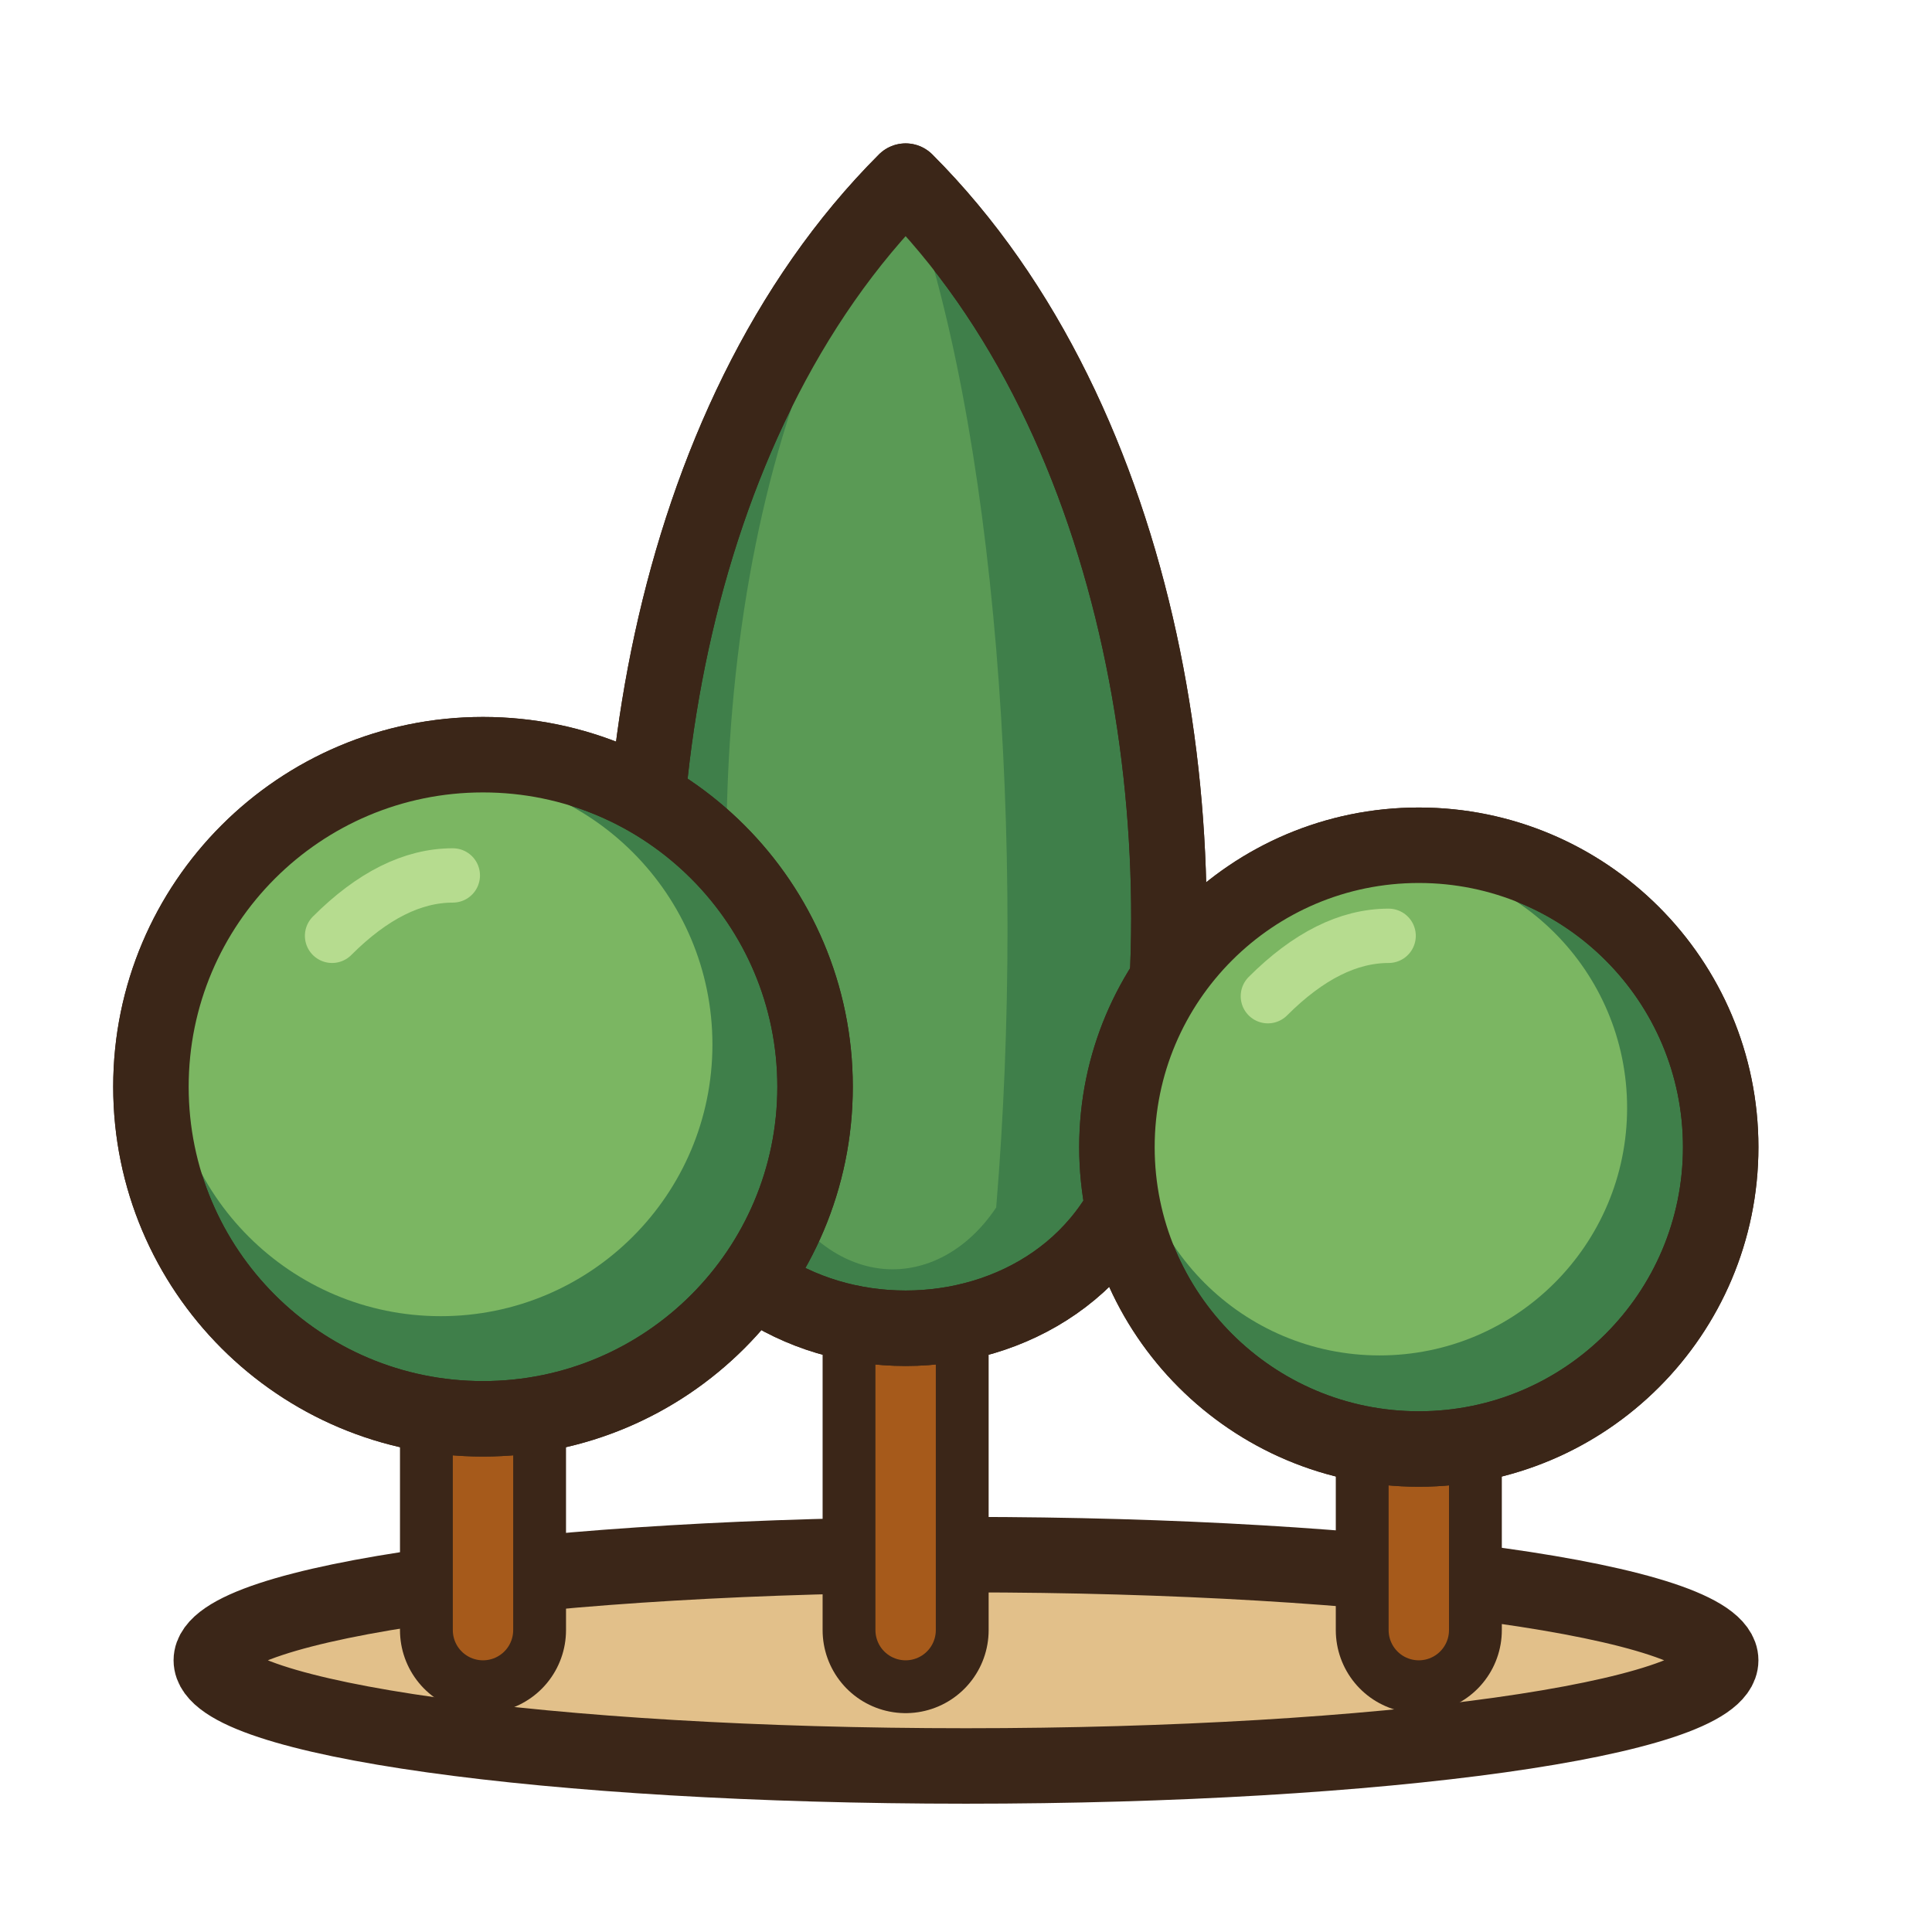
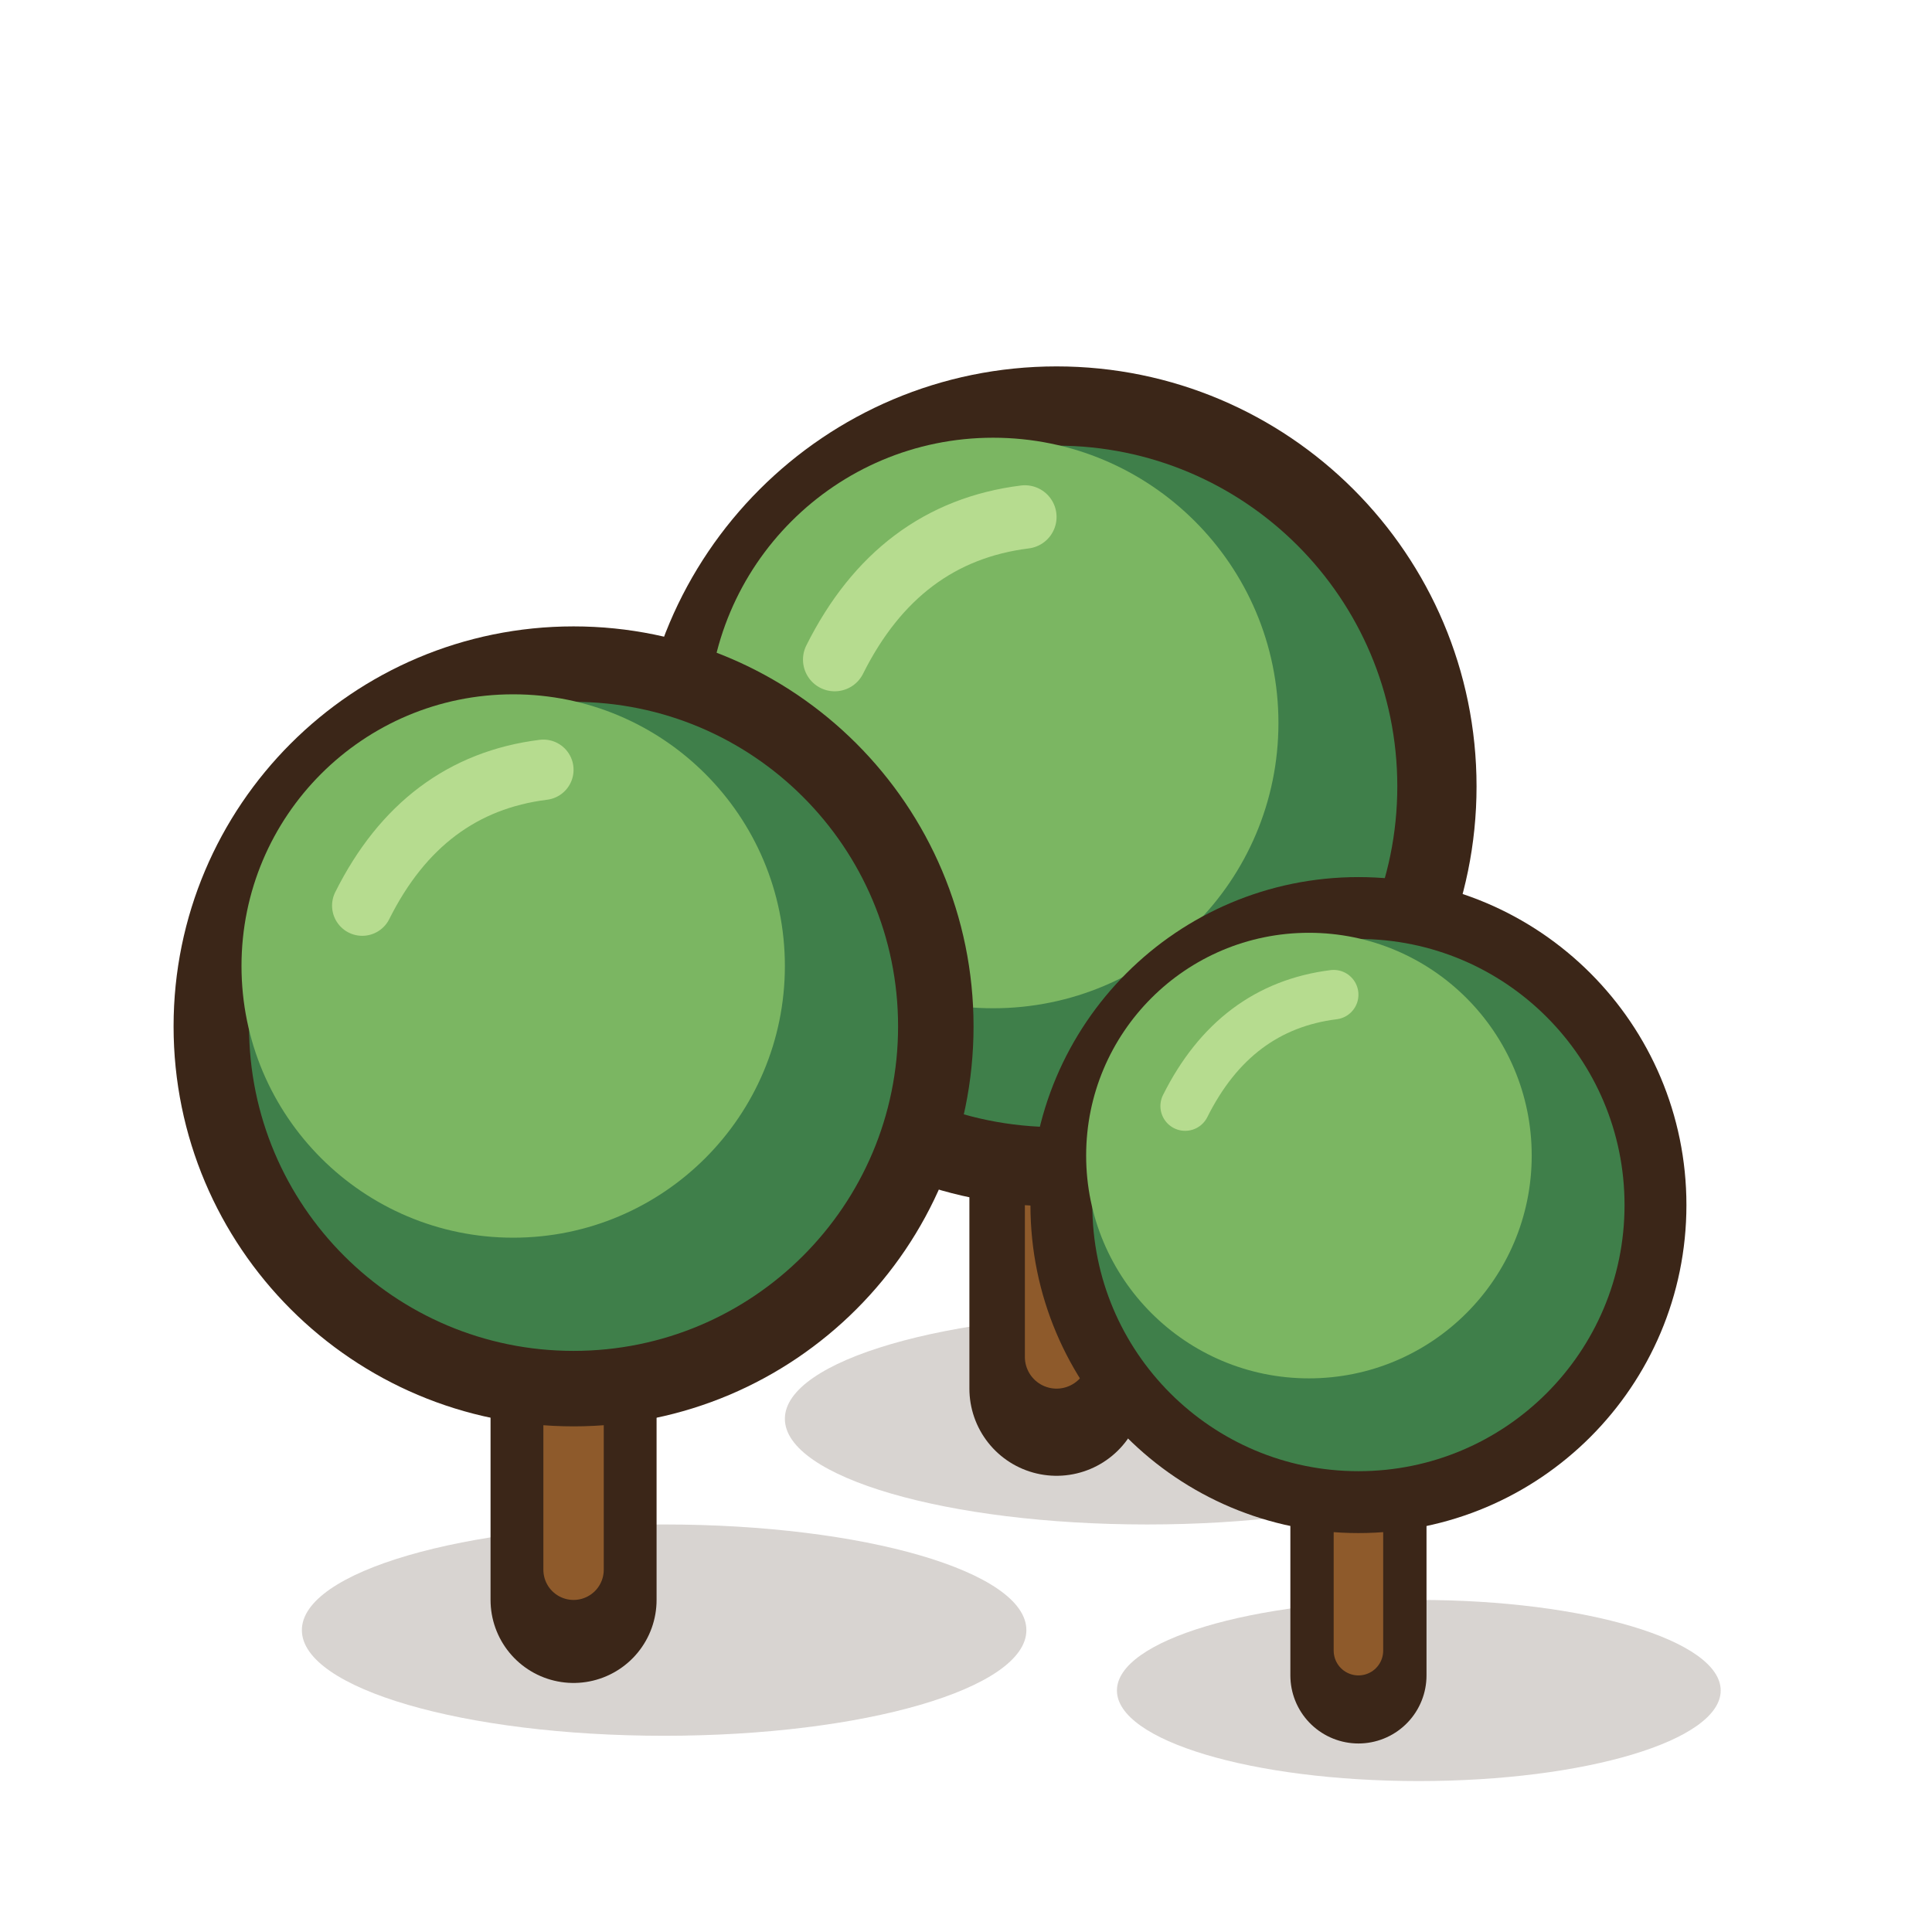
<svg xmlns="http://www.w3.org/2000/svg" viewBox="0 0 64 64">
-   <g stroke="#3b2618" stroke-width="2.5" stroke-linejoin="round" stroke-linecap="round">
-     <ellipse cx="32" cy="55" rx="25" ry="3.5" fill="#e2c08a" />
-     <path d="M30 54 V44" stroke-width="5.5" />
-     <path d="M30 54 V44" stroke="#a65a1b" stroke-width="2" />
-     <path d="M30 6 C38 14 40 28 38 38 C36 46 24 46 22 38 C20 28 22 14 30 6 Z" fill="#3f7f4a" />
-     <path d="M30 6 C24 14 23 28 25 38 C27 43 31 43 33 40 C34 28 33 14 30 6 Z" fill="#5a9a55" stroke="none" />
-     <path d="M30 6 C38 14 40 28 38 38 C36 46 24 46 22 38 C20 28 22 14 30 6 Z" fill="none" />
-     <path d="M16 54 V46 M47 54 V46" stroke-width="5.5" />
-     <path d="M16 54 V46 M47 54 V46" stroke="#a65a1b" stroke-width="2" />
-     <circle cx="16" cy="36" r="11" fill="#3f7f4a" />
-     <circle cx="14.6" cy="34.6" r="9" fill="#7bb662" stroke="none" />
-     <circle cx="16" cy="36" r="11" fill="none" />
-     <circle cx="47" cy="38" r="10" fill="#3f7f4a" />
-     <circle cx="45.7" cy="36.7" r="8.2" fill="#7bb662" stroke="none" />
-     <circle cx="47" cy="38" r="10" fill="none" />
-     <path d="M11 31 Q13 29 15 29 M42 33 Q44 31 46 31" fill="none" stroke="#b6dc8f" stroke-width="1.8" />
+   <defs>
+     <g id="forest-tree">
+       <path d="M0 0 V-9" stroke="#3b2618" stroke-width="5.5" />
+       <path d="M0 -1 V-9" stroke="#8e5a2b" stroke-width="2" />
+       <circle cx="0" cy="-19" r="12" fill="#3f7f4a" stroke="#3b2618" stroke-width="2.5" />
+       <circle cx="-2" cy="-21" r="9" fill="#7bb662" />
+       <path d="M-7 -23 Q-5 -27 -1 -27.5" fill="none" stroke="#b6dc8f" stroke-width="2" />
+     </g>
+   </defs>
+   <g stroke-linejoin="round" stroke-linecap="round">
+     <ellipse cx="38" cy="47" rx="12" ry="3.5" fill="#3b2618" opacity="0.2" />
+     <ellipse cx="22" cy="54" rx="12" ry="3.5" fill="#3b2618" opacity="0.2" />
+     <ellipse cx="47" cy="56" rx="10" ry="3" fill="#3b2618" opacity="0.2" />
+     <use href="#forest-tree" transform="translate(35 46) scale(1.05)" />
+     <use href="#forest-tree" transform="translate(19 53)" />
+     <use href="#forest-tree" transform="translate(45 55.5) scale(0.82)" />
  </g>
</svg>
